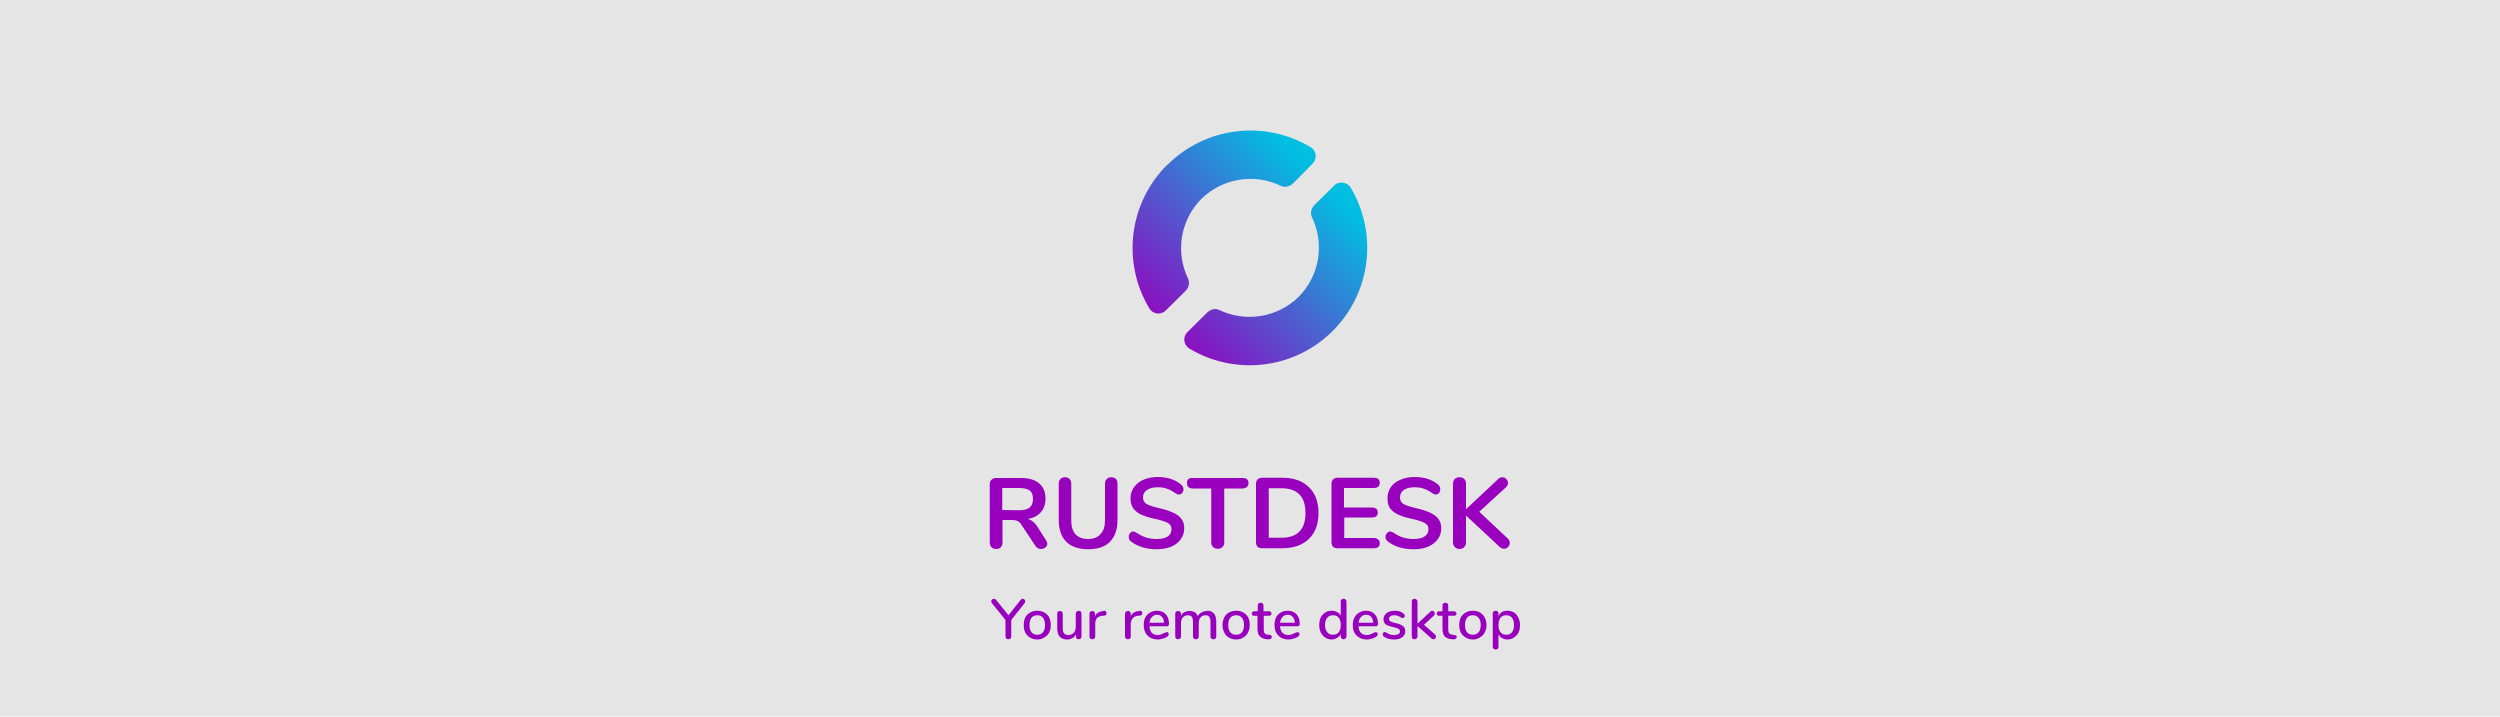
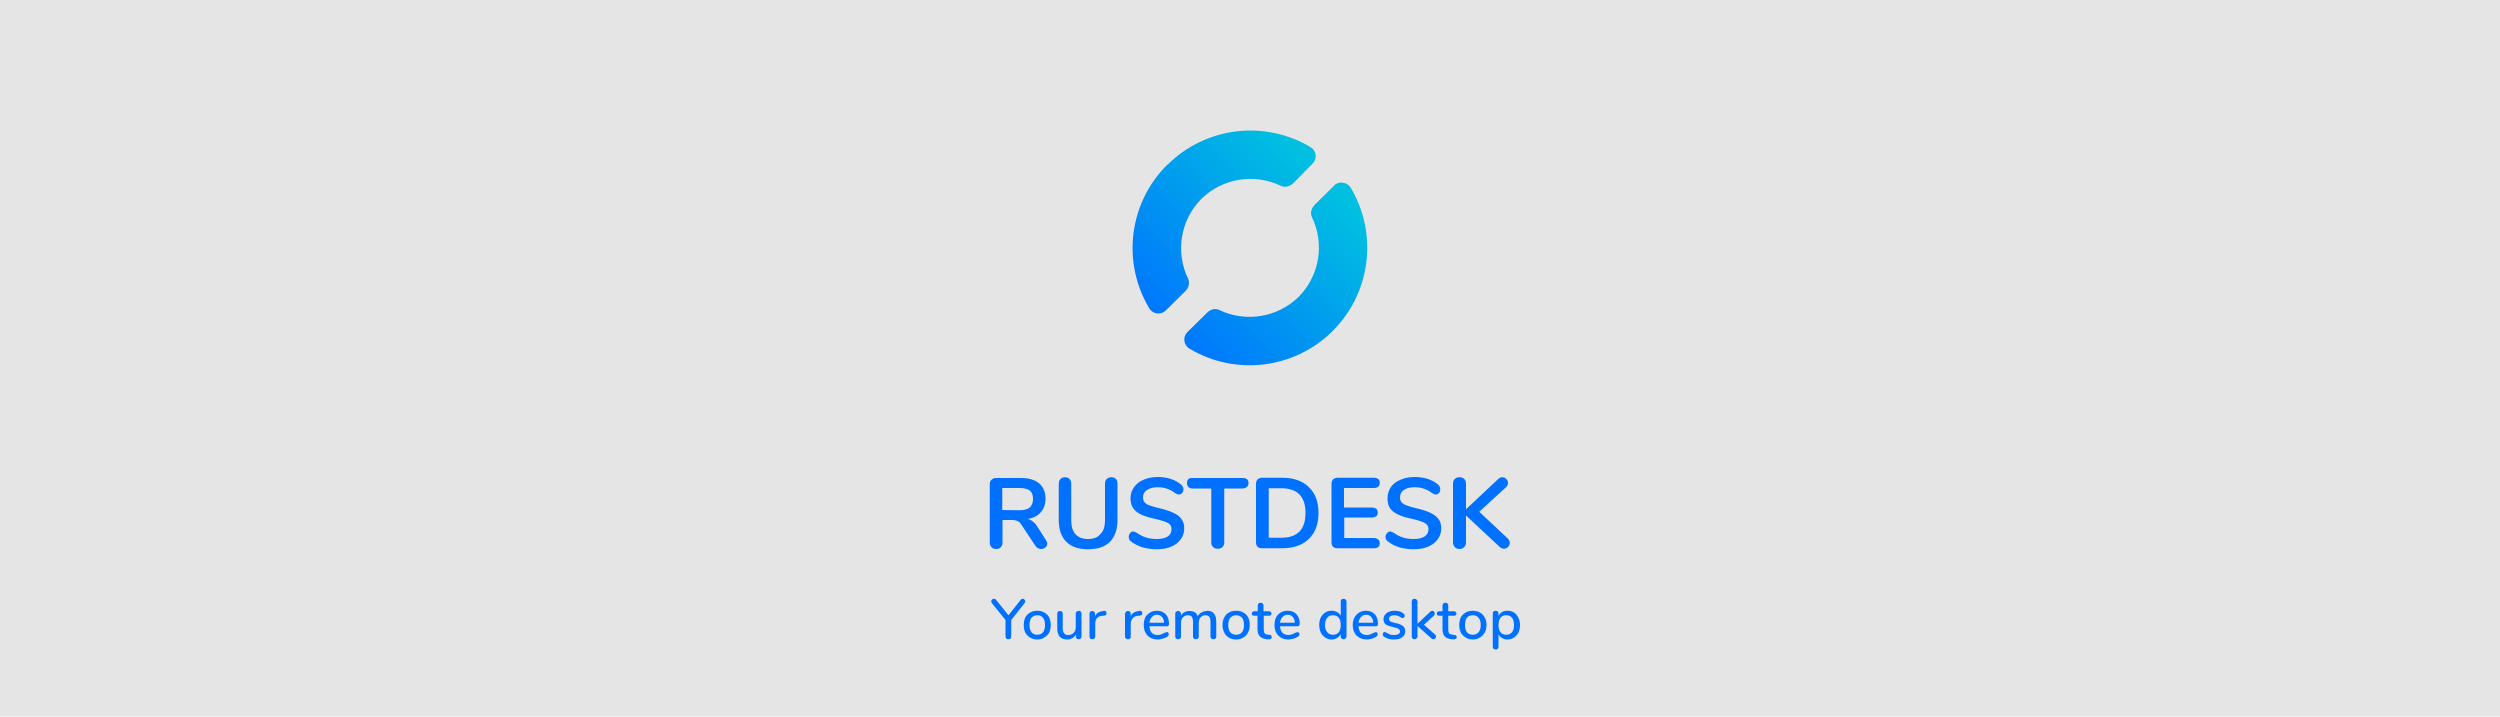
<svg xmlns="http://www.w3.org/2000/svg" xmlns:xlink="http://www.w3.org/1999/xlink" xml:space="preserve" width="1000" height="286.6" style="clip-rule:evenodd;fill-rule:evenodd;stroke-linejoin:round;stroke-miterlimit:1.414">
  <path d="M0 0h1000v286.6H0z" style="opacity:1;fill:#e5e5e5;fill-opacity:1;fill-rule:evenodd;stroke:none;stroke-width:.143px;stroke-linecap:butt;stroke-linejoin:miter;stroke-miterlimit:4;stroke-dasharray:none;stroke-dashoffset:0;stroke-opacity:1;marker:none" />
  <defs>
    <linearGradient xlink:href="#a" id="c" x1=".1" x2=".8" y1=".9" y2=".2" gradientTransform="matrix(94.00173 0 0 93.99768 453 52.2)" gradientUnits="userSpaceOnUse" />
    <linearGradient id="a" x1=".1" x2=".8" y1=".9" y2=".2" gradientTransform="matrix(26.301 0 0 26.331 90.7 911.8)" gradientUnits="userSpaceOnUse">
-       <stop offset="0" stop-color="#004ba6" style="stop-color:#9800be;stop-opacity:1" />
+       <stop offset="0" stop-color="#004ba6" style="stop-color:#0071ff;stop-opacity:1" />
      <stop offset="1" stop-color="#00bfe1" style="stop-color:#00bfe1;stop-opacity:1" />
    </linearGradient>
    <path id="b" d="M412.8 154.2h247V204h-247z" />
  </defs>
  <g style="clip-rule:evenodd;fill-rule:evenodd;stroke-linejoin:round;stroke-miterlimit:1.414">
-     <g style="font-size:40px;line-height:1.25;white-space:pre;shape-inside:url(#b);fill:#9800be" transform="translate(-20 28.7)">
+     <g style="font-size:40px;line-height:1.25;white-space:pre;shape-inside:url(#b);fill:#0071ff" transform="translate(-20 28.7)">
      <path d="M438.4 187.4q.5.7.5 1.4 0 .9-.8 1.5-.7.6-1.7.6-.6 0-1.2-.3t-1-.9l-5.3-8q-.8-1.4-1.7-1.9-1-.5-2.4-.5H421v9q0 1.2-.7 1.9-.6.7-1.8.7-1.2 0-1.9-.7t-.7-2V165q0-1.2.7-1.8.7-.7 1.8-.7h10q4.8 0 7.3 2.2 2.5 2.1 2.5 6.1 0 3.3-1.9 5.4-1.8 2.1-5.2 2.7 1.2.3 2 1 1 .7 1.8 2zm-10.8-12q3 0 4.3-1.1 1.3-1.2 1.3-3.4 0-2.4-1.3-3.4-1.4-1-4.3-1h-6.7v8.8zm27.7 15.6q-5.8 0-8.8-3-3-3-3-8.8v-14.4q0-1.2.7-1.9.6-.7 1.8-.7 1.2 0 1.8.7.7.7.7 1.9v14.7q0 3.6 1.7 5.5 1.8 1.9 5 1.9 3.4 0 5-2 1.8-1.8 1.8-5.4v-14.7q0-1.2.7-1.9t1.8-.7q1.2 0 1.9.7.6.7.6 1.9v14.4q0 5.7-3 8.8-3 3-8.7 3zm27.4 0q-3 0-5.8-.8-2.7-.9-4.5-2.3-.9-.6-.9-1.9 0-.8.5-1.4.5-.7 1.2-.7t1.6.6q1.8 1.2 3.6 1.8 2 .6 4.2.6 3 0 4.5-1t1.5-3q0-1.6-1.4-2.4-1.5-.8-4.9-1.6-3.5-.7-5.7-1.7t-3.3-2.6q-1.1-1.5-1.1-4 0-2.4 1.4-4.4 1.4-2 3.8-3 2.6-1.1 5.7-1.1 5.7 0 9.3 3 .5.4.7.9.3.4.3 1 0 .9-.6 1.5-.4.6-1.1.6l-.8-.1-.9-.5q-1.6-1.2-3.2-1.7-1.5-.6-3.7-.6-2.7 0-4.3 1.1-1.6 1-1.6 3 0 1.7 1.4 2.6 1.4.8 4.8 1.6 3.5.8 5.7 1.8 2.3 1 3.4 2.5 1.2 1.5 1.2 3.8 0 2.5-1.4 4.4-1.3 1.9-3.9 3-2.4 1-5.7 1zm24.4-.2q-1.2 0-1.9-.7t-.7-1.8v-21.6h-7.3q-2.4 0-2.4-2.2t2.4-2H517q2.4 0 2.4 2t-2.4 2.2h-7.3v21.6q0 1.1-.7 1.8t-1.9.7zm17.8-.2q-1.2 0-1.9-.6-.6-.7-.6-1.8v-23.3q0-1.2.6-1.8.7-.7 1.9-.7h8q6.8 0 10.6 3.7 3.9 3.7 3.9 10.4t-3.9 10.4q-3.8 3.7-10.7 3.7zm7.6-4.2q9.7 0 9.7-9.9t-9.7-9.9h-5v19.8zm22.5 4.2q-1.1 0-1.8-.6-.6-.7-.6-1.8v-23.3q0-1.2.6-1.8.7-.7 1.8-.7h14.5q1.1 0 1.8.5.6.6.6 1.5 0 1-.6 1.6-.7.5-1.8.5h-11.9v7.8h11q1.2 0 1.9.5.6.5.6 1.5t-.6 1.5-1.8.5h-11v8.2h11.8q1.1 0 1.8.6.6.5.6 1.5t-.6 1.5-1.8.5zm30.5.4q-3.1 0-5.9-.8-2.7-.9-4.4-2.3-1-.6-1-1.9 0-.8.6-1.4.5-.7 1.2-.7t1.6.6q1.7 1.2 3.6 1.8 1.9.6 4.2.6 2.9 0 4.4-1 1.6-1 1.6-3 0-1.6-1.5-2.4-1.4-.8-4.8-1.6-3.5-.7-5.7-1.7t-3.4-2.6q-1-1.5-1-4 0-2.4 1.3-4.4 1.4-2 3.9-3 2.5-1.1 5.6-1.1 5.8 0 9.4 3 .5.4.7.9.2.4.2 1 0 .9-.5 1.5t-1.2.6l-.7-.1-.9-.5q-1.6-1.2-3.2-1.7-1.5-.6-3.8-.6-2.7 0-4.3 1.1-1.5 1-1.5 3 0 1.7 1.4 2.6 1.4.8 4.7 1.6 3.6.8 5.8 1.8 2.2 1 3.4 2.5 1.2 1.5 1.2 3.8 0 2.5-1.4 4.4-1.4 1.9-3.9 3-2.5 1-5.7 1zm37.6-4.3q.8.8.8 1.8 0 .9-.7 1.6-.7.7-1.6.7-1 0-1.9-.9l-13.3-12.4v10.8q0 1.1-.7 1.8-.7.8-1.9.8t-1.9-.8q-.7-.7-.7-1.8v-23.5q0-1.2.7-1.9t1.9-.7q1.2 0 1.9.7t.7 1.9V175l12.9-12.1q.7-.7 1.6-.7 1 0 1.6.7.7.7.7 1.6t-.8 1.7l-10.7 9.8z" aria-label="RUSTDESK" style="font-weight:700;font-family:Nunito;-inkscape-font-specification:&quot;Nunito Bold&quot;" />
    </g>
-     <g style="font-size:22.667px;line-height:1.25;fill:#9800be">
+     <g style="font-size:22.667px;line-height:1.25;fill:#0071ff">
      <path d="M390.8 212.4q.3-.4.7-.4.5 0 .8.3.3.4.3.8t-.3.7l-5.3 6.7v6.5q0 .6-.4 1-.3.2-.8.2t-.8-.3q-.3-.3-.3-.9v-6.5l-5.4-6.7q-.3-.3-.3-.7 0-.5.3-.8.4-.3.8-.3.5 0 .8.4l5 6.2zm6.6 15.9q-1.6 0-2.9-.8-1.2-.7-1.9-2-.6-1.3-.6-3t.6-3q.7-1.3 2-2 1.2-.7 2.8-.7t2.8.7q1.3.7 2 2 .6 1.3.6 3t-.6 3q-.7 1.3-2 2-1.2.8-2.8.8zm0-1.9q1.5 0 2.3-1 .8-1 .8-2.9t-.8-2.9q-.8-1-2.3-1t-2.3 1q-.8 1-.8 3 0 1.8.8 2.8.8 1 2.3 1zm16.5-9.6q.6 0 .9.3.3.3.3.8v9.2q0 .5-.3.8-.4.3-.9.3t-.8-.3q-.2-.3-.2-.7v-.9q-.6 1-1.5 1.5-1 .5-2 .5-4 0-4-4.5V218q0-.5.2-.8.3-.3.9-.3.5 0 .8.3.3.3.3.8v5.9q0 1.3.6 2 .5.6 1.6.6 1.4 0 2.2-.9.8-.8.8-2.3V218q0-.5.3-.8.3-.3.8-.3zm10.2 0q1 0 1 1 0 .4-.2.7-.2.2-.9.3h-.6q-1.5.2-2.2 1-.6 1-.6 2.1v5.2q0 .6-.4.8-.3.3-.8.3t-.8-.3q-.3-.2-.3-.8V218q0-.5.3-.8.3-.3.8-.3t.8.3q.3.3.3.8v1q.4-1 1.3-1.5t2-.6zm14.3 0q1 0 1 1 0 .4-.2.7l-.9.3h-.7q-1.4.2-2 1-.8 1-.8 2.1v5.2q0 .6-.3.8-.3.3-.8.3t-.8-.3q-.4-.2-.4-.8V218q0-.5.4-.8.3-.3.8-.3t.8.3q.3.3.3.8v1q.4-1 1.3-1.5.8-.5 2-.6zm10.9 8.5q.3 0 .5.3.2.2.2.6 0 .6-.8 1.1-.8.5-1.8.7-.9.3-1.7.3-2.7 0-4.2-1.6-1.5-1.5-1.5-4.2 0-1.7.6-3 .7-1.3 2-2 1.1-.7 2.7-.7 2.2 0 3.5 1.4 1.3 1.4 1.3 3.8 0 1-.8 1h-7q.2 3.5 3.3 3.5.9 0 1.5-.3l1.3-.6.4-.1.5-.2zm-4-6.9q-1.3 0-2 .9-.9.8-1 2.3h5.8q0-1.5-.8-2.3-.7-.9-2-.9zm20-1.6q3.7 0 3.7 4.4v6q0 .4-.3.7-.3.3-.8.3t-.9-.3q-.3-.3-.3-.8v-5.9q0-1.3-.5-2-.5-.6-1.5-.6-1.3 0-2 .9-.7.8-.7 2.3v5.3q0 .5-.3.8-.4.3-.9.3t-.8-.3q-.3-.3-.3-.8v-5.9q0-1.3-.5-2-.5-.6-1.6-.6-1.2 0-2 .9-.7.8-.7 2.3v5.3q0 .5-.3.8-.3.3-.8.3t-.9-.3q-.3-.3-.3-.8V218q0-.5.3-.8.4-.3.9-.3.4 0 .7.3.4.3.4.8v.8q.5-1 1.3-1.4 1-.5 2-.5 1.3 0 2.2.5.8.5 1.2 1.6.5-1 1.5-1.5 1-.6 2.2-.6zm11.7 11.5q-1.7 0-3-.8-1.2-.7-1.8-2-.7-1.3-.7-3t.7-3q.6-1.3 1.9-2 1.2-.7 2.9-.7t2.8.7q1.3.7 2 2 .6 1.3.6 3t-.7 3q-.6 1.3-1.9 2-1.2.8-2.8.8zm0-1.9q1.5 0 2.3-1 .8-1 .8-2.9t-.8-2.9q-.9-1-2.3-1t-2.4 1q-.8 1-.8 3 0 1.8.8 2.8.8 1 2.4 1zm13.3 0q.5.1.7.3.2.2.2.6 0 .5-.3.7-.4.3-1 .2h-.7q-1.8-.2-2.7-1.1-1-1-1-3v-5.3h-1.3q-1 0-1-.9 0-.4.3-.6.3-.3.7-.3h1.4v-2.3q0-.5.3-.8.3-.3.8-.3t.9.3q.3.3.3.8v2.3h2.2q.5 0 .7.3.3.2.3.6 0 .4-.3.7-.2.2-.7.2H488v5.5q0 1 .4 1.6.5.4 1.4.5zm11.2-1q.4 0 .6.2.2.2.2.6 0 .6-.8 1.1-.8.5-1.8.7-1 .3-1.8.3-2.6 0-4.1-1.6-1.5-1.5-1.5-4.2 0-1.7.6-3 .7-1.3 1.9-2t2.8-.7q2.2 0 3.5 1.4 1.3 1.4 1.3 3.8 0 1-.9 1h-7q.3 3.5 3.4 3.5.9 0 1.5-.3l1.3-.6.3-.1.5-.2zm-3.9-7q-1.3 0-2.1.9-.8.8-1 2.3h5.9q0-1.5-.8-2.3-.7-.9-2-.9zm22.3-6.4q.5 0 .8.3.4.3.4.8v14q0 .5-.4.8-.3.3-.8.3t-.8-.3q-.3-.3-.3-.8v-1q-.5 1-1.5 1.6-1 .6-2.2.6-1.4 0-2.5-.8-1.1-.7-1.8-2-.6-1.3-.6-3 0-1.8.6-3 .7-1.3 1.8-2 1-.7 2.5-.7 1.3 0 2.2.5 1 .5 1.5 1.5V213q0-.4.3-.7.3-.3.8-.3zm-4.2 14.4q1.5 0 2.3-1 .8-1 .8-2.9t-.8-2.9q-.8-1-2.3-1t-2.3 1q-.9 1-.9 2.9 0 1.8.9 2.9.8 1 2.3 1zm17.2-1q.3 0 .5.2t.2.6q0 .6-.8 1.1-.8.5-1.7.7-1 .3-1.8.3-2.6 0-4.2-1.6-1.5-1.5-1.5-4.2 0-1.7.7-3t1.9-2q1.2-.7 2.7-.7 2.2 0 3.5 1.4 1.3 1.4 1.3 3.8 0 1-.8 1h-7q.2 3.5 3.4 3.5.8 0 1.4-.3.7-.2 1.3-.6l.4-.1.5-.2zm-4-7q-1.2 0-2 .9-.8.8-1 2.3h5.9q-.1-1.5-.8-2.3-.7-.9-2-.9zm11.2 9.9q-2.3 0-3.8-1-.4-.2-.6-.5l-.1-.6q0-.4.2-.6.2-.3.5-.3t1 .4l1.2.6q.7.2 1.7.2t1.7-.4q.6-.4.6-1 0-.5-.3-.8-.2-.3-.8-.5l-1.7-.5q-2-.4-3-1.1-.8-.8-.8-2 0-1 .6-1.8t1.6-1.2q1-.4 2.2-.4 1 0 1.8.2.9.2 1.5.7.8.5.8 1.1 0 .4-.3.7-.2.2-.5.2h-.4q-.2 0-.5-.4l-1.2-.5q-.5-.2-1.3-.2-1 0-1.5.4-.6.4-.6 1 0 .7.5 1 .6.4 2 .7 1.6.3 2.4.8.9.4 1.2 1 .4.6.4 1.5 0 1.5-1.2 2.4-1.2.9-3.3.9zm16.4-2q.4.3.4.8t-.3.8q-.3.3-.7.3-.5 0-.8-.3l-5.6-5v4.2q0 .5-.4.8-.3.3-.8.3t-.8-.3q-.3-.3-.3-.8v-14q0-.5.3-.8.3-.3.8-.3t.8.3q.4.3.4.8v8.9l5.1-4.8q.4-.4.8-.4t.7.3q.3.4.3.8t-.3.8l-4 3.7zm7.7.2q.5 0 .7.2.3.2.3.6 0 .5-.4.7-.3.3-1 .2h-.6q-1.9-.2-2.8-1.1-.9-1-.9-3v-5.3h-1.3q-1 0-1-.9 0-.4.2-.6.3-.3.8-.3h1.3v-2.3q0-.5.3-.8.3-.3.9-.3.5 0 .8.3.3.3.3.8v2.3h2.3q.4 0 .7.3.3.2.3.6 0 .4-.3.7-.3.2-.7.2h-2.3v5.5q0 1 .4 1.6.5.4 1.4.5zm7.4 1.8q-1.6 0-2.8-.8-1.3-.7-2-2-.6-1.3-.6-3t.6-3q.7-1.3 2-2 1.2-.7 2.8-.7t2.9.7q1.2.7 1.9 2t.7 3q0 1.7-.7 3t-2 2q-1.1.8-2.8.8zm0-1.9q1.5 0 2.3-1 .9-1 .9-2.9t-.9-2.9q-.8-1-2.3-1t-2.3 1q-.8 1-.8 3 0 1.8.8 2.8.8 1 2.3 1zm14-9.6q1.4 0 2.5.7t1.7 2q.7 1.3.7 3 0 1.8-.6 3t-1.8 2q-1.1.8-2.6.8-1.2 0-2.2-.6-.9-.5-1.4-1.5v5q0 .5-.3.8-.3.3-.8.3t-.9-.3q-.3-.3-.3-.8v-13.3q0-.5.3-.8.3-.3.9-.3.5 0 .8.3.3.3.3.8v1q.5-1 1.4-1.6 1-.5 2.2-.5zm-.6 9.6q1.5 0 2.3-1 .8-1 .8-2.8 0-2-.8-3t-2.3-1q-1.5 0-2.3 1-.8 1-.8 3 0 1.8.8 2.8.8 1 2.3 1z" aria-label="Your remote desktop" style="font-weight:600;font-family:Nunito;-inkscape-font-specification:&quot;Nunito Semi-Bold&quot;" transform="translate(17.5 27.5)" />
    </g>
  </g>
  <path fill="url(#b)" d="m533.7 74.2-7.7 7.6c-1.4 1.3-2 3.2-1.3 4.9a28 28 0 0 1-5.2 32 28.1 28.1 0 0 1-32 5.2c-1.7-.7-3.5 0-4.7 1.2l-7.9 7.8a4.2 4.2 0 0 0 .8 6.5 47 47 0 0 0 64.6-64.3 4.2 4.2 0 0 0-3-2 4.2 4.2 0 0 0-3.6 1zM467 65.8a46.9 46.9 0 0 0-7.3 57.5 4.2 4.2 0 0 0 6.6.9l7.7-7.6c1.4-1.3 2-3.2 1.3-5a28 28 0 0 1 5.2-32 28.1 28.1 0 0 1 32-5.2c1.6.7 3.5.1 4.7-1l7.9-8a4.2 4.2 0 0 0-.8-6.5 47 47 0 0 0-57.4 7.1z" style="isolation:isolate;fill:url(#c);stroke-width:.988" />
</svg>
